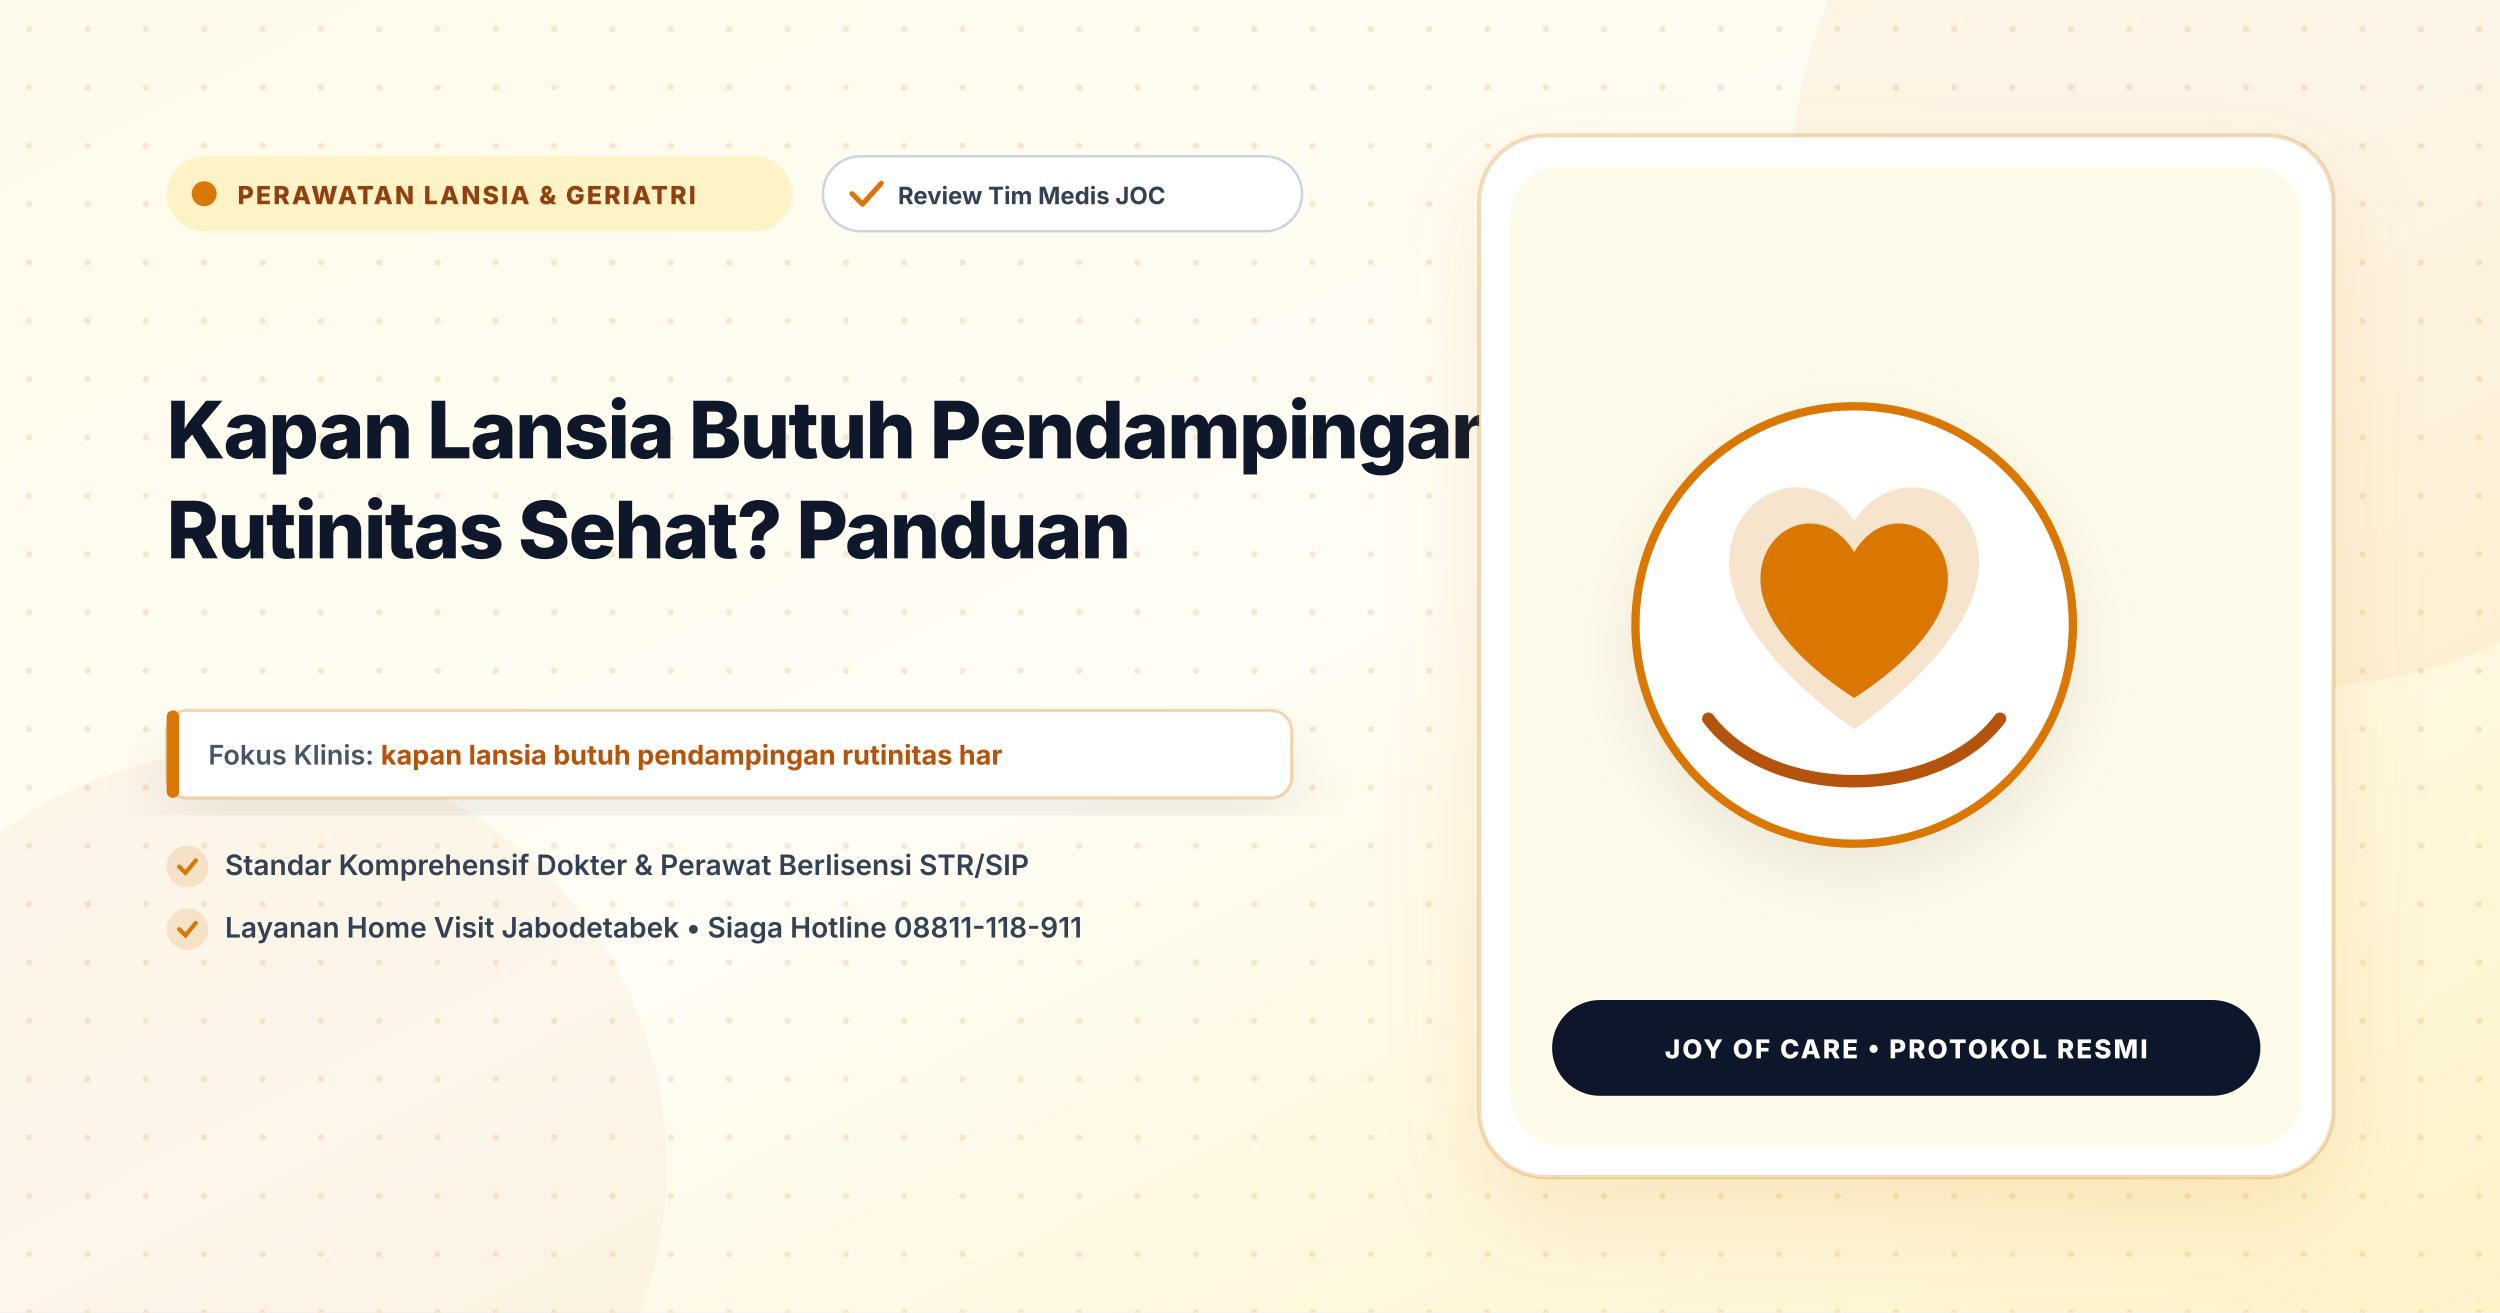
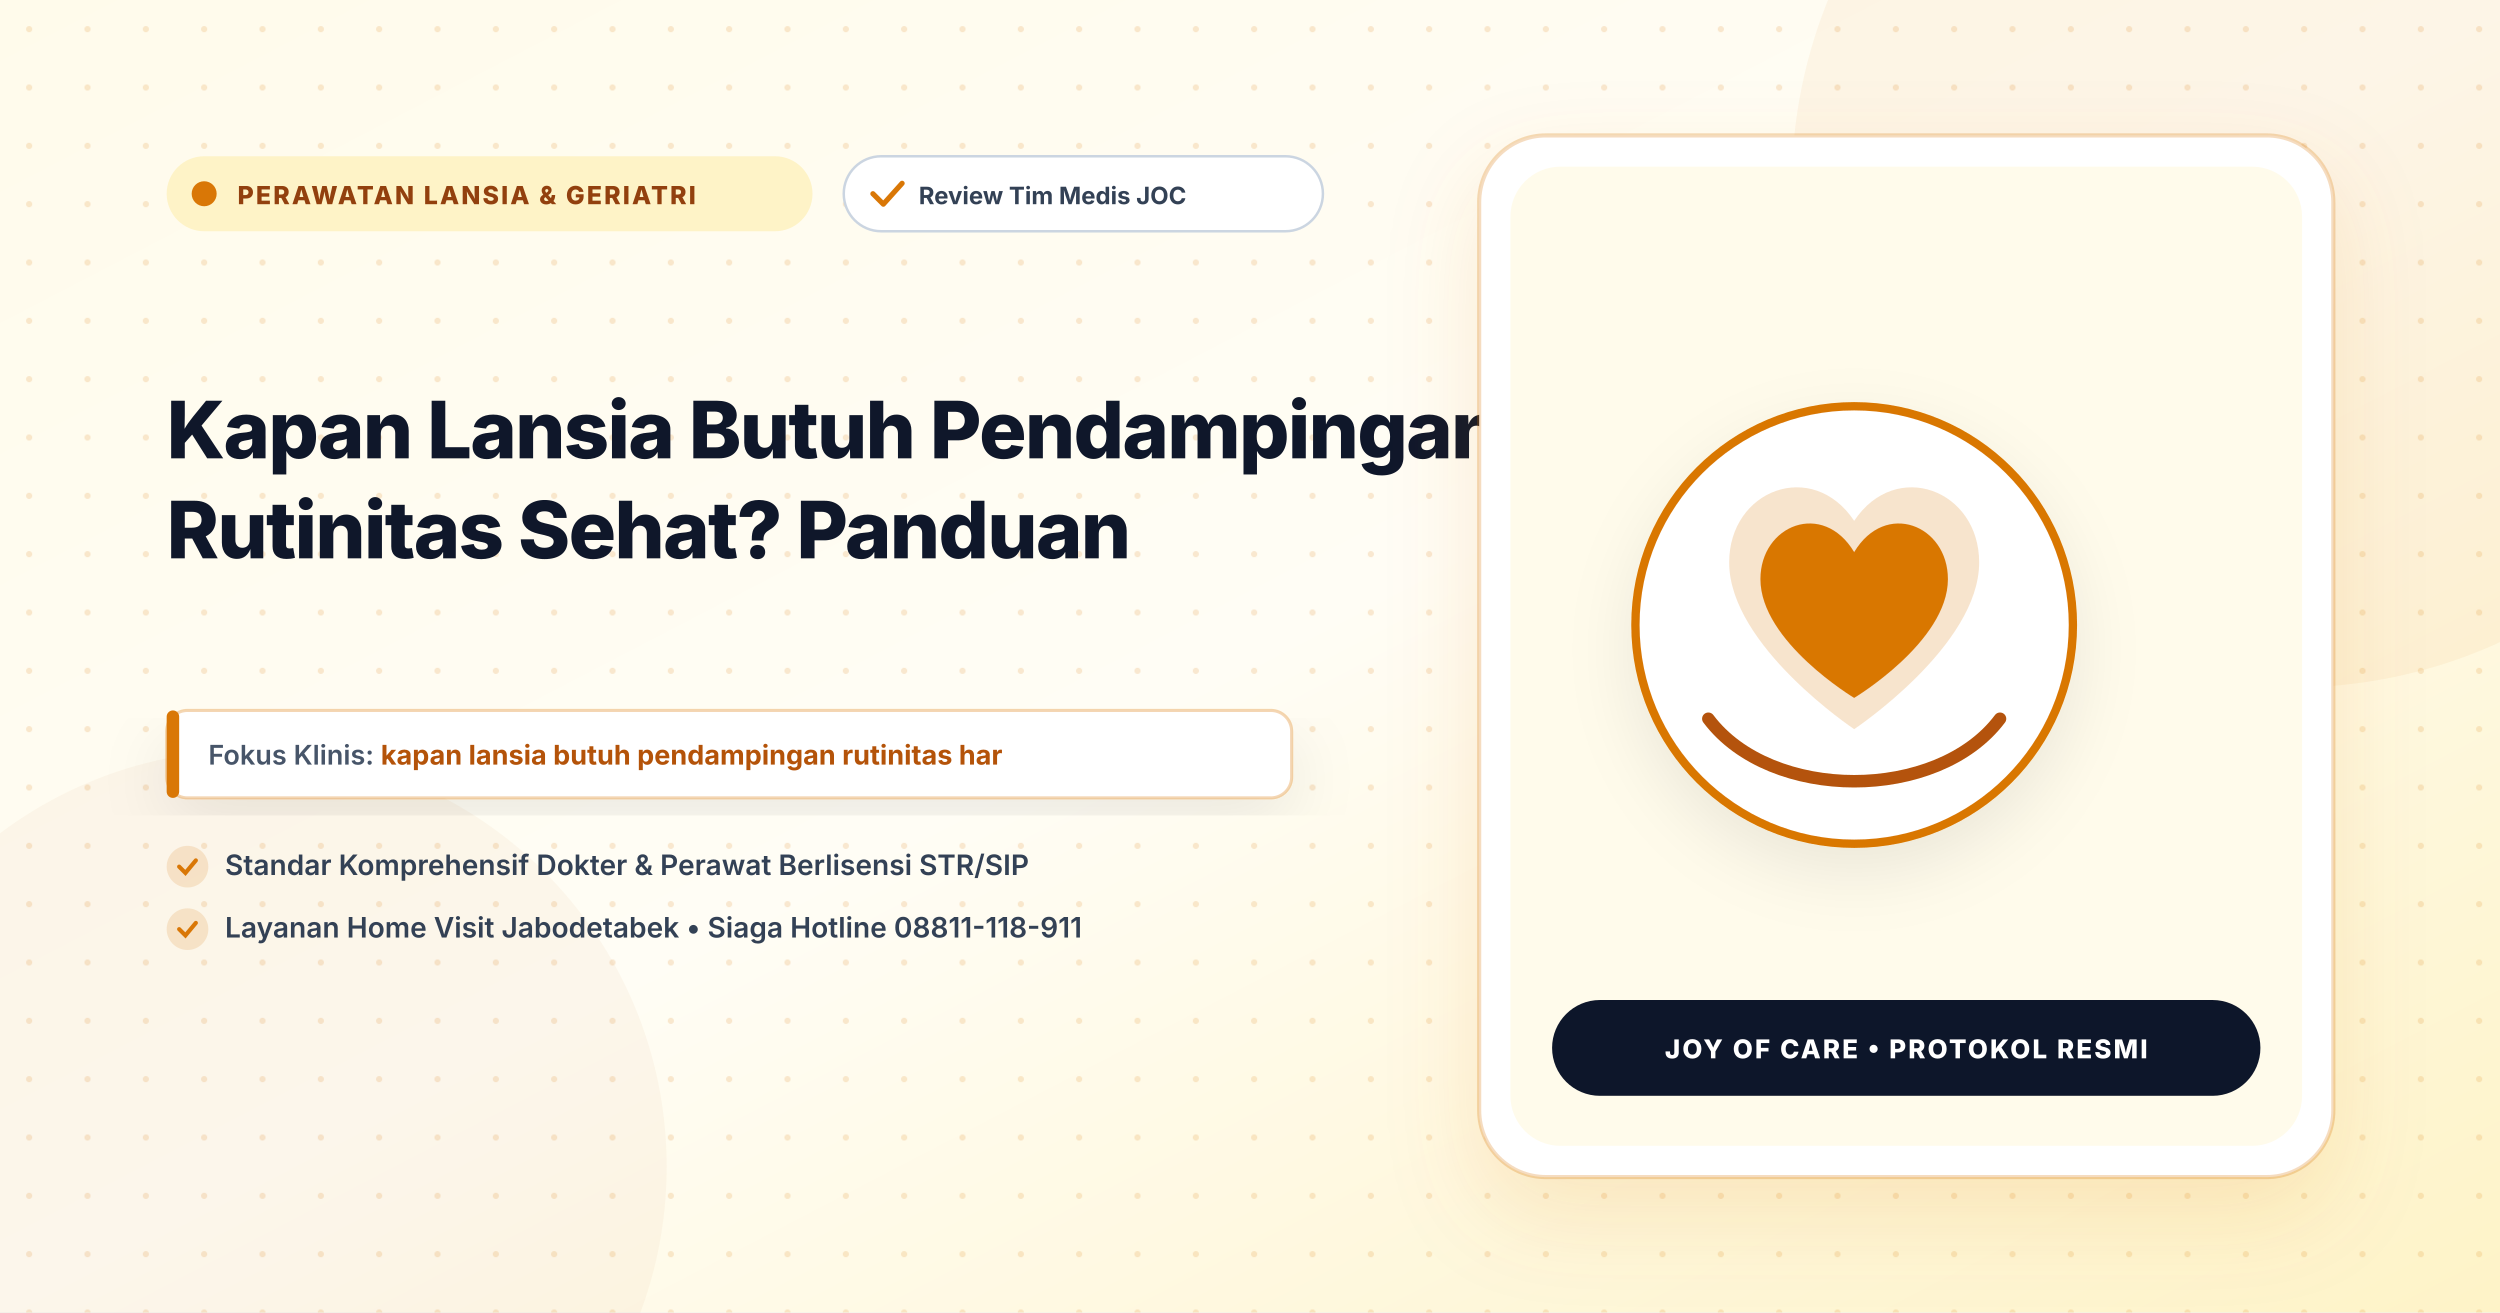
<svg xmlns="http://www.w3.org/2000/svg" viewBox="0 0 1200 630" width="1200" height="630">
  <defs>
    <linearGradient id="bgGrad" x1="0%" y1="0%" x2="100%" y2="100%">
      <stop offset="0%" stop-color="#FFFBEB" />
      <stop offset="50%" stop-color="#FFFDF5" />
      <stop offset="100%" stop-color="#FEF3C7" />
    </linearGradient>
    <linearGradient id="accentGrad" x1="0%" y1="0%" x2="100%" y2="0%">
      <stop offset="0%" stop-color="#D97706" />
      <stop offset="100%" stop-color="#B45309" />
    </linearGradient>
    <filter id="shadow" x="-20%" y="-20%" width="140%" height="140%">
      <feDropShadow dx="0" dy="12" stdDeviation="16" flood-color="#0F172A" flood-opacity="0.08" />
    </filter>
    <filter id="cardShadow" x="-20%" y="-20%" width="140%" height="140%">
      <feDropShadow dx="0" dy="18" stdDeviation="22" flood-color="#D97706" flood-opacity="0.14" />
    </filter>
    <pattern id="dotPattern" x="0" y="0" width="28" height="28" patternUnits="userSpaceOnUse">
      <circle cx="14" cy="14" r="1.5" fill="#D97706" opacity="0.16" />
    </pattern>
  </defs>
  <rect width="1200" height="630" fill="url(#bgGrad)" />
  <rect width="1200" height="630" fill="url(#dotPattern)" />
  <circle cx="1100" cy="90" r="240" fill="#D97706" opacity="0.06" />
  <circle cx="120" cy="560" r="200" fill="#B45309" opacity="0.04" />
  <g transform="translate(80, 75)">
    <g transform="translate(0, 0)">
-       <rect x="0" y="0" width="300" height="36" rx="18" fill="#FEF3C7" />
+       <rect x="0" y="0" width="310" height="36" rx="18" fill="#FEF3C7" />
      <circle cx="18" cy="18" r="6" fill="#D97706" />
      <text x="34" y="23" font-family="Inter, -apple-system, sans-serif" font-size="12" font-weight="800" fill="#92400E" letter-spacing="1">PERAWATAN LANSIA &amp; GERIATRI</text>
    </g>
-     <g transform="translate(315, 0)">
+     <g transform="translate(325, 0)">
      <rect x="0" y="0" width="230" height="36" rx="18" fill="#FFFFFF" stroke="#CBD5E1" stroke-width="1.2" />
      <path d="M14 18 L19 23 L28 13" fill="none" stroke="#D97706" stroke-width="2.5" stroke-linecap="round" stroke-linejoin="round" />
      <text x="36" y="23" font-family="Inter, -apple-system, sans-serif" font-size="11.5" font-weight="700" fill="#334155">Review Tim Medis JOC</text>
    </g>
    <text x="0" y="145" font-family="Montserrat, Inter, -apple-system, sans-serif" font-size="38" font-weight="800" fill="#0F172A" letter-spacing="-0.8">Kapan Lansia Butuh Pendampingan</text>
    <text x="0" y="193" font-family="Montserrat, Inter, -apple-system, sans-serif" font-size="38" font-weight="800" fill="#0F172A" letter-spacing="-0.8">Rutinitas Sehat? Panduan</text>
    <g transform="translate(0, 266)">
      <rect x="0" y="0" width="540" height="42" rx="10" fill="#FFFFFF" stroke="#D97706" stroke-opacity="0.3" stroke-width="1.5" filter="url(#shadow)" />
      <rect x="0" y="0" width="6" height="42" rx="3" fill="#D97706" />
      <text x="20" y="26" font-family="Inter, -apple-system, sans-serif" font-size="13" font-weight="600" fill="#475569">
        Fokus Klinis: <tspan font-weight="700" fill="#B45309">kapan lansia butuh pendampingan rutinitas har</tspan>
      </text>
    </g>
    <g transform="translate(0, 331)">
      <g transform="translate(0, 0)">
        <circle cx="10" cy="10" r="10" fill="#D97706" fill-opacity="0.15" />
        <path d="M6 10 L9 13 L14 7" fill="none" stroke="#D97706" stroke-width="2" stroke-linecap="round" />
        <text x="28" y="14" font-family="Inter, sans-serif" font-size="13.5" font-weight="600" fill="#334155">Standar Komprehensif Dokter &amp; Perawat Berlisensi STR/SIP</text>
      </g>
      <g transform="translate(0, 30)">
        <circle cx="10" cy="10" r="10" fill="#D97706" fill-opacity="0.15" />
        <path d="M6 10 L9 13 L14 7" fill="none" stroke="#D97706" stroke-width="2" stroke-linecap="round" />
        <text x="28" y="14" font-family="Inter, sans-serif" font-size="13.5" font-weight="600" fill="#334155">Layanan Home Visit Jabodetabek • Siaga Hotline 08811-118-911</text>
      </g>
    </g>
  </g>
  <g filter="url(#cardShadow)">
    <rect x="710" y="65" width="410" height="500" rx="32" fill="#FFFFFF" stroke="#D97706" stroke-opacity="0.25" stroke-width="2" />
    <rect x="725" y="80" width="380" height="470" rx="24" fill="#FFFBEB" />
    <g transform="translate(770, 180)">
      <circle cx="120" cy="120" r="105" fill="#FFFFFF" stroke="#D97706" stroke-width="4" filter="url(#shadow)" />
      <path d="M120 70 C100 40 60 55 60 90 C60 130 120 170 120 170 C120 170 180 130 180 90 C180 55 140 40 120 70 Z" fill="#D97706" opacity="0.2" />
      <path d="M120 85 C105 60 75 72 75 98 C75 128 120 155 120 155 C120 155 165 128 165 98 C165 72 135 60 120 85 Z" fill="#D97706" />
      <path d="M50 165 C80 205 160 205 190 165" fill="none" stroke="#B45309" stroke-width="6" stroke-linecap="round" />
    </g>
    <g transform="translate(745, 480)">
      <rect x="0" y="0" width="340" height="46" rx="23" fill="#0F172A" />
      <text x="170" y="28" font-family="Inter, sans-serif" font-size="12.5" font-weight="800" fill="#FFFFFF" text-anchor="middle" letter-spacing="1">JOY OF CARE • PROTOKOL RESMI</text>
    </g>
  </g>
</svg>
